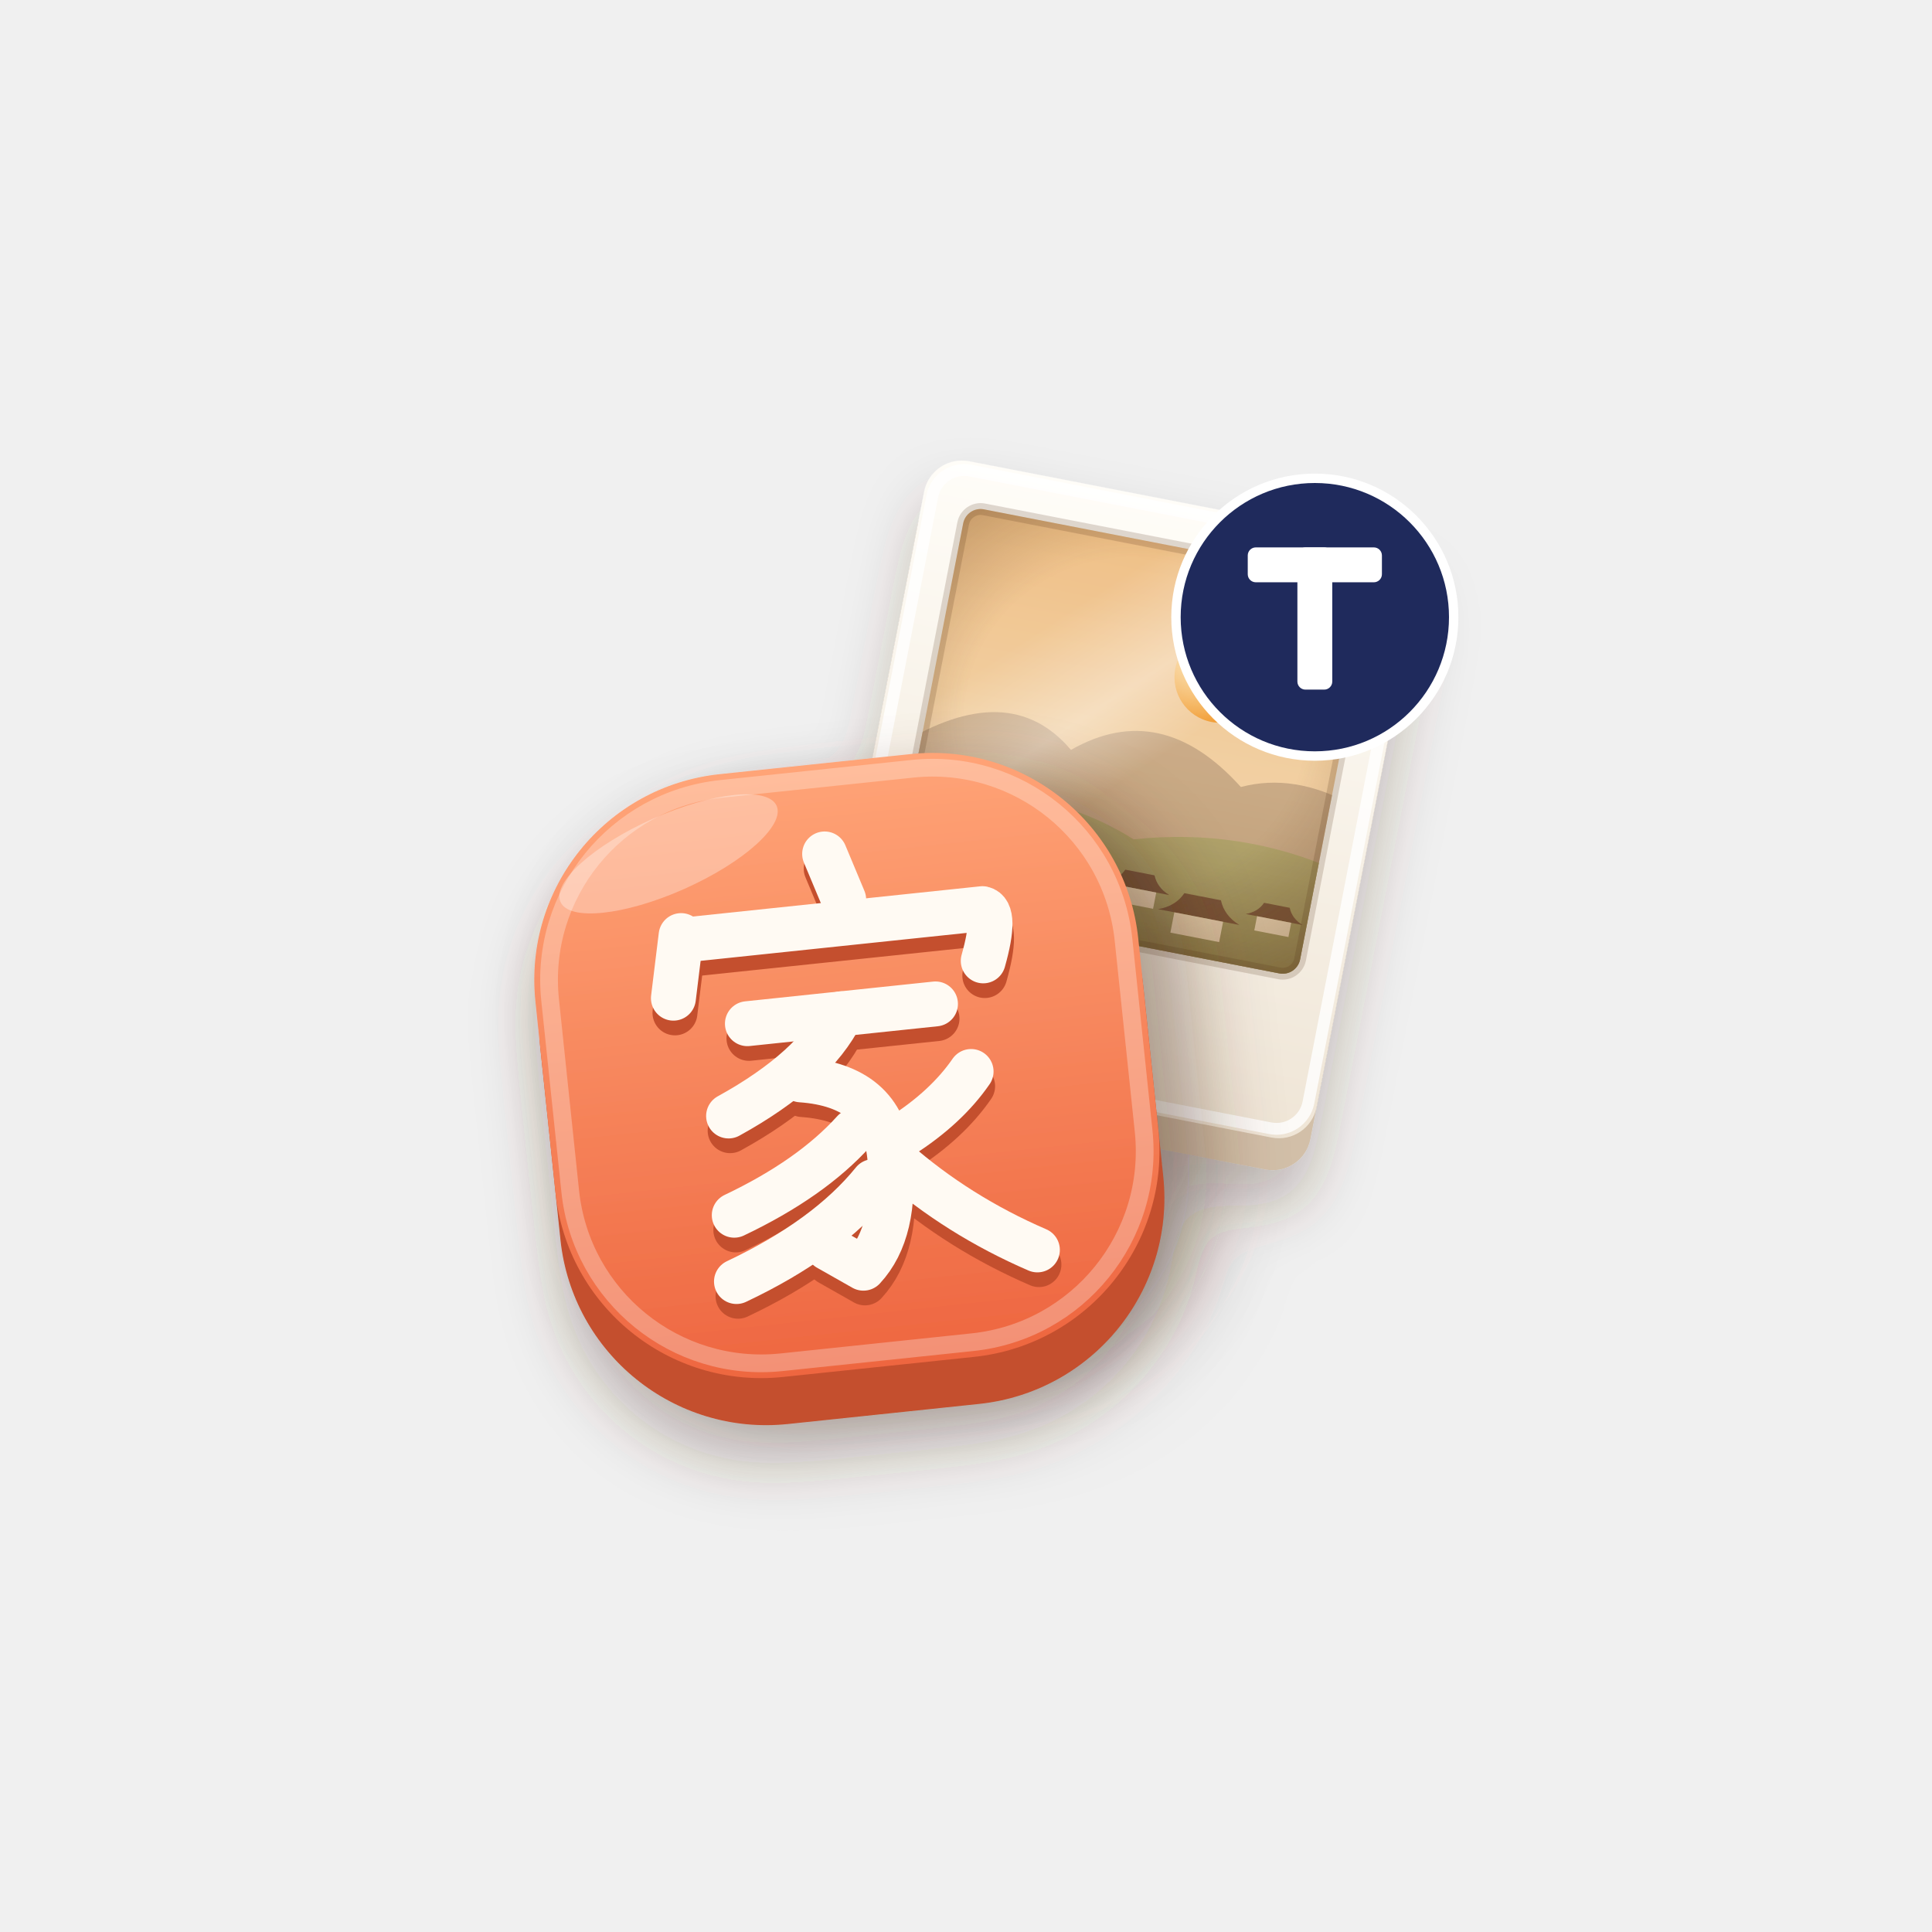
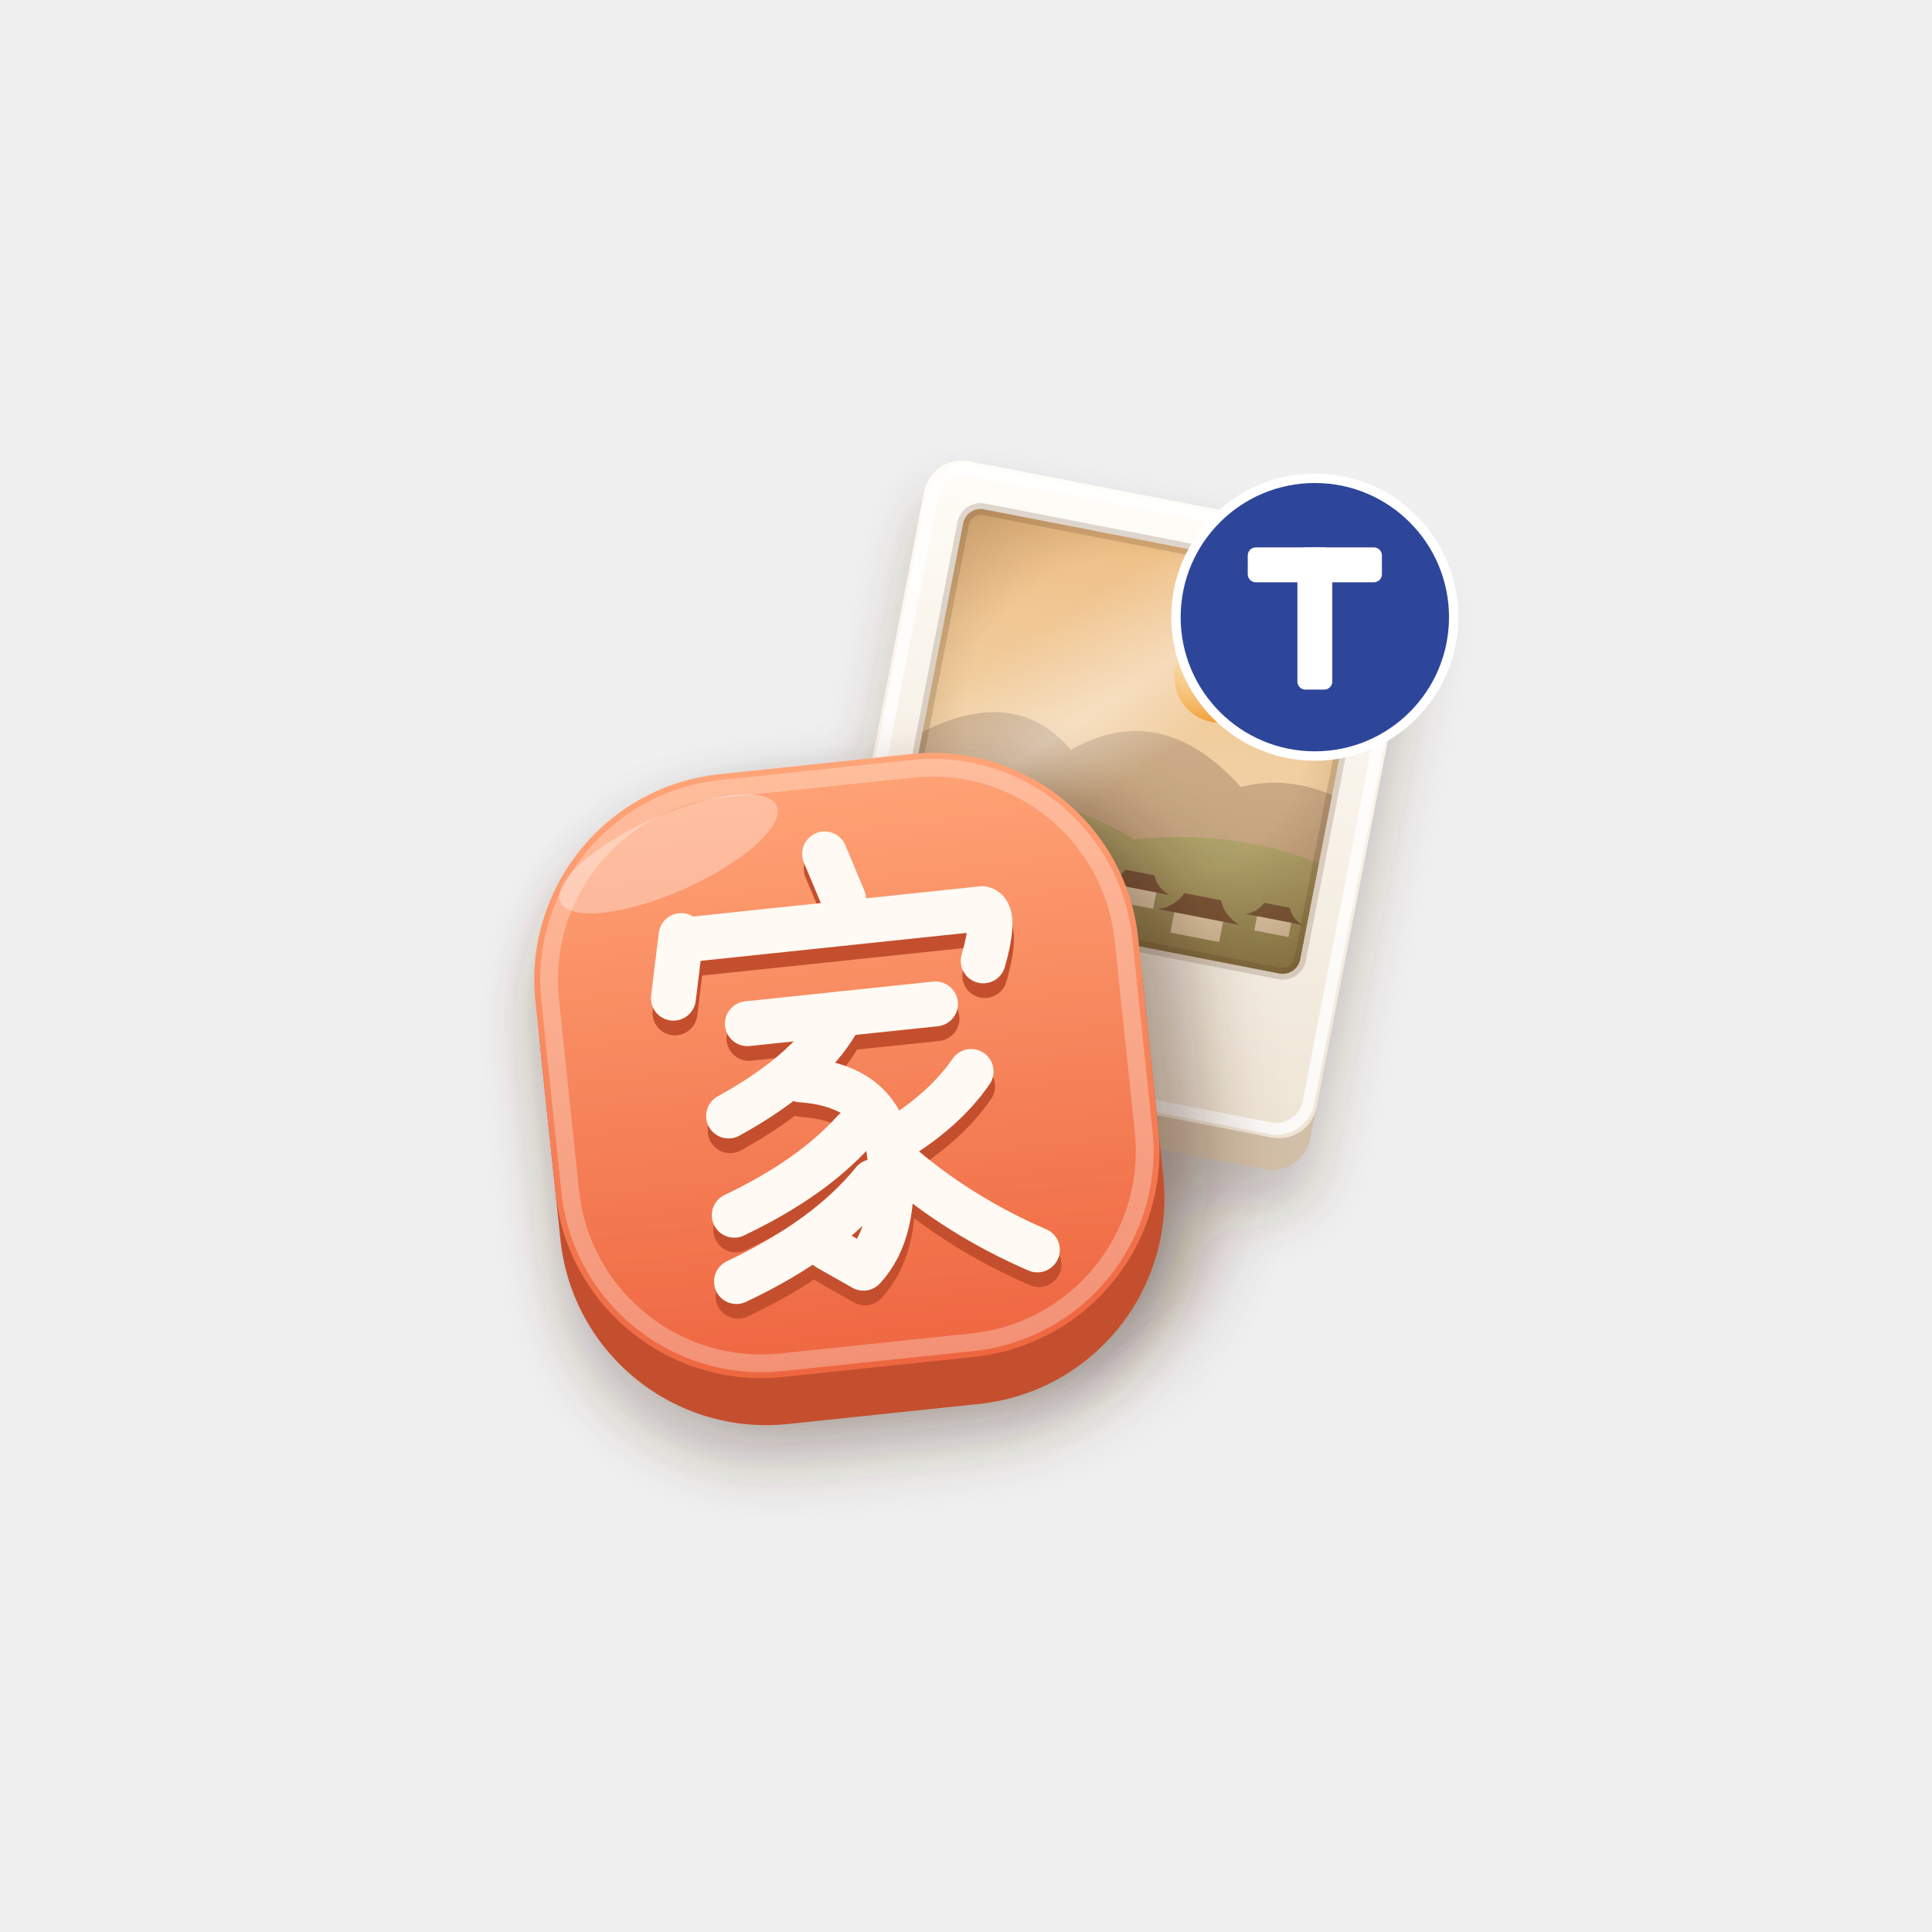
<svg xmlns="http://www.w3.org/2000/svg" viewBox="0 0 288 288" width="288" height="288" role="img">
  <defs>
    <filter id="ds" x="-30%" y="-30%" width="160%" height="170%">
      <feGaussianBlur in="SourceAlpha" stdDeviation="2" />
      <feOffset dy="2.6" result="b" />
      <feFlood flood-color="#4E2F14" flood-opacity=".28" />
      <feComposite in2="b" operator="in" />
      <feMerge>
        <feMergeNode />
        <feMergeNode in="SourceGraphic" />
      </feMerge>
    </filter>
    <filter id="cast" x="-40%" y="-40%" width="180%" height="180%">
      <feGaussianBlur stdDeviation="2.4" />
    </filter>
    <linearGradient id="card" x1="0" y1="0" x2="0" y2="1">
      <stop offset="0" stop-color="#FFFDF8" />
      <stop offset="1" stop-color="#EFE5D6" />
    </linearGradient>
    <linearGradient id="sky" x1="0" y1="0" x2="0" y2="1">
      <stop offset="0" stop-color="#F2C58E" />
      <stop offset="1" stop-color="#F9E7C8" />
    </linearGradient>
    <linearGradient id="hillFar" x1="0" y1="0" x2="0" y2="1">
      <stop offset="0" stop-color="#C9AE8E" />
      <stop offset="1" stop-color="#B79A7A" />
    </linearGradient>
    <linearGradient id="hillNear" x1="0" y1="0" x2="0" y2="1">
      <stop offset="0" stop-color="#A9A26C" />
      <stop offset="1" stop-color="#87804F" />
    </linearGradient>
    <linearGradient id="seal" x1="0" y1="0" x2="0" y2="1">
      <stop offset="0" stop-color="#FFA477" />
      <stop offset="1" stop-color="#EE6640" />
    </linearGradient>
    <radialGradient id="sun" cx=".35" cy=".3" r=".75">
      <stop offset="0" stop-color="#FFF0B8" />
      <stop offset="1" stop-color="#F59A2A" />
    </radialGradient>
    <radialGradient id="vig" cx=".5" cy=".45" r=".75">
      <stop offset=".55" stop-color="#5A3716" stop-opacity="0" />
      <stop offset="1" stop-color="#5A3716" stop-opacity="0.35" />
    </radialGradient>
    <linearGradient id="sheen" x1="0" y1="0" x2="1" y2="1">
      <stop offset=".25" stop-color="#fff" stop-opacity="0" />
      <stop offset=".42" stop-color="#fff" stop-opacity=".35" />
      <stop offset=".55" stop-color="#fff" stop-opacity="0" />
    </linearGradient>
  </defs>
  <g transform="translate(62 60) scale(2.5625)">
    <g filter="url(#ds)" transform="translate(4 4.6) scale(0.86)">
      <g transform="rotate(11 43 21.5)">
        <rect x="26" y="3.2" width="34" height="41" rx="2.6" fill="#D2BFA8" />
        <rect x="26" y="1" width="34" height="41" rx="2.6" fill="url(#card)" />
        <rect x="26.6" y="1.6" width="32.8" height="39.8" rx="2.2" fill="none" stroke="#fff" stroke-opacity=".8" stroke-width=".8" />
        <clipPath id="ph">
          <rect x="29" y="4" width="28" height="27" rx="1.2" />
        </clipPath>
        <g clip-path="url(#ph)">
          <rect x="29" y="4" width="28" height="27" fill="url(#sky)" />
          <circle cx="48.04" cy="12.1" r="3.08" fill="url(#sun)" />
          <ellipse cx="46.962" cy="10.93" rx="1.109" ry="0.616" fill="#fff" opacity=".65" />
          <path d="M27.60 20.74 Q34.04 14.80 39.08 18.85 Q44.40 14.26 50.84 19.12 Q54.20 17.50 58.40 18.85 L58.40 32.35 L27.60 32.35 Z" fill="url(#hillFar)" />
          <path d="M27.60 25.60 Q36.00 20.74 44.40 23.98 Q51.40 21.82 58.40 23.44 L58.40 32.35 L27.60 32.35 Z" fill="url(#hillNear)" />
          <path d="M43 27.22 Q43.896 26.884 44.232 26.1 L46.248 26.1 Q46.584 26.884 47.48 27.22 Z" fill="#6B4A33" />
          <rect x="43.896" y="27.22" width="2.688" height="1.12" fill="#E9D8BC" />
          <path d="M46.92 28.3 Q48.04 27.88 48.46 26.9 L50.98 26.9 Q51.4 27.88 52.52 28.3 Z" fill="#6B4A33" />
          <rect x="48.04" y="28.3" width="3.36" height="1.4" fill="#E9D8BC" />
          <path d="M52.8 27.49 Q53.584 27.196 53.878 26.51 L55.642 26.51 Q55.936 27.196 56.72 27.49 Z" fill="#6B4A33" />
          <rect x="53.584" y="27.49" width="2.352" height="0.98" fill="#E9D8BC" />
          <rect x="29" y="4" width="28" height="27" fill="#D9A15C" opacity="0.14" />
          <rect x="29" y="4" width="28" height="27" fill="url(#vig)" />
          <rect x="29" y="4" width="28" height="27" fill="url(#sheen)" />
        </g>
        <rect x="29" y="4" width="28" height="27" rx="1.2" fill="none" stroke="#4E2F14" stroke-opacity=".18" stroke-width=".8" />
      </g>
      <g transform="rotate(-6 24.5 39.5)">
        <rect x="7" y="21" width="41" height="41" rx="14" fill="#3A1A10" opacity=".38" filter="url(#cast)" />
        <rect x="4" y="22.2" width="41" height="41" rx="14" fill="#C44F2E" />
        <rect x="4" y="19" width="41" height="41" rx="14" fill="url(#seal)" />
        <rect x="5" y="20" width="39" height="39" rx="13" fill="none" stroke="#fff" stroke-opacity=".28" stroke-width="1.2" />
        <g transform="translate(8.51 24.51) scale(0.3198)" fill="none" stroke="#C44F2E" stroke-width="9.5" stroke-linecap="round" stroke-linejoin="round">
          <path d="M50 5 L53 15" />
          <path d="M18 19 L15 32" />
          <path d="M18 20 L82 20 Q85 21 81 31" />
          <path d="M30 39 L70 39" />
          <path d="M50 39 Q43 50 24 58" />
          <path d="M40 52 Q57 55 57 70 Q57 86 49 93 L42 88" />
          <path d="M50 64 Q40 73 23 79" />
          <path d="M53 75 Q42 86 22 93" />
          <path d="M76 54 Q70 61 60 66" />
          <path d="M58 71 Q70 84 86 93" />
        </g>
        <g transform="translate(8.51 23.51) scale(0.3198)" fill="none" stroke="#FFFAF3" stroke-width="9.5" stroke-linecap="round" stroke-linejoin="round">
          <path d="M50 5 L53 15" />
          <path d="M18 19 L15 32" />
          <path d="M18 20 L82 20 Q85 21 81 31" />
          <path d="M30 39 L70 39" />
          <path d="M50 39 Q43 50 24 58" />
          <path d="M40 52 Q57 55 57 70 Q57 86 49 93 L42 88" />
          <path d="M50 64 Q40 73 23 79" />
          <path d="M53 75 Q42 86 22 93" />
          <path d="M76 54 Q70 61 60 66" />
          <path d="M58 71 Q70 84 86 93" />
        </g>
        <ellipse cx="14" cy="24" rx="8" ry="2.6" fill="#fff" opacity=".32" transform="rotate(-18 14 24)" />
      </g>
    </g>
  </g>
  <circle cx="196" cy="92" r="21.4" fill="#fff" />
-   <circle cx="196" cy="92" r="20" fill="#1F2A5C" />
+   <circle cx="196" cy="92" r="20" fill="#2E4699" />
  <rect x="186" y="81.6" width="20" height="5.2" rx="1.2" fill="#fff" />
  <rect x="193.4" y="81.6" width="5.2" height="21.2" rx="1.2" fill="#fff" />
</svg>
